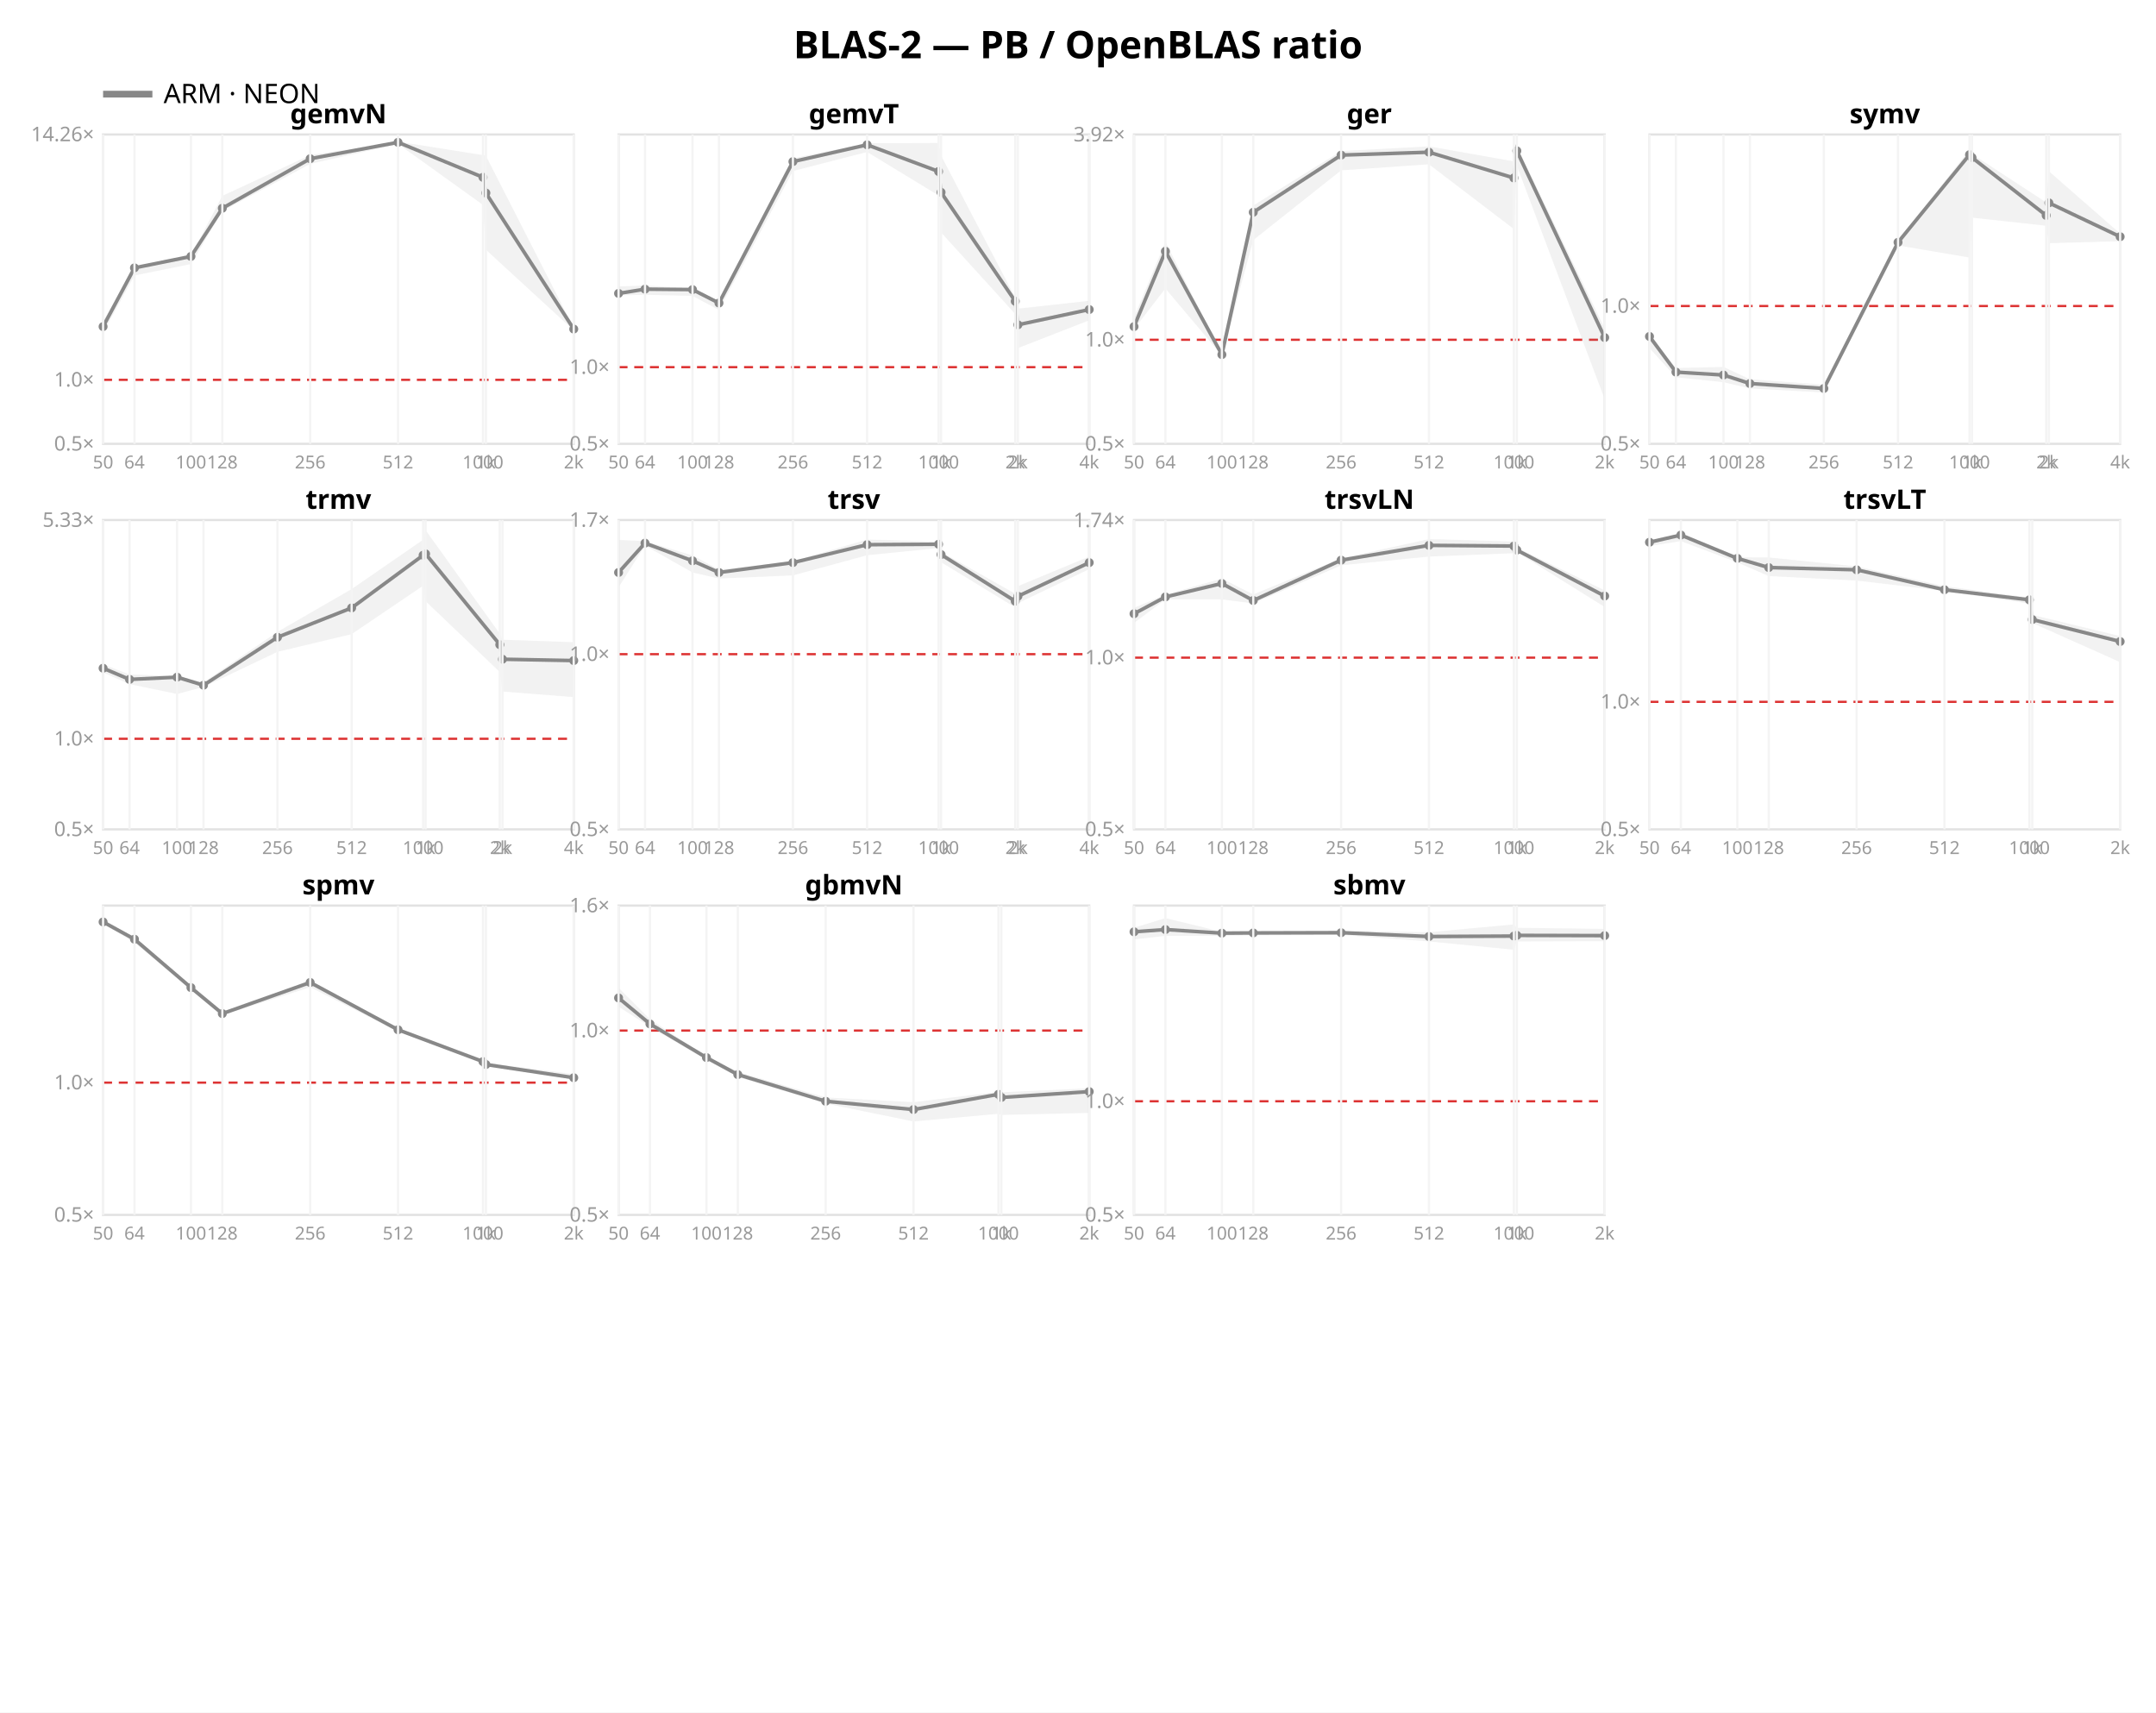
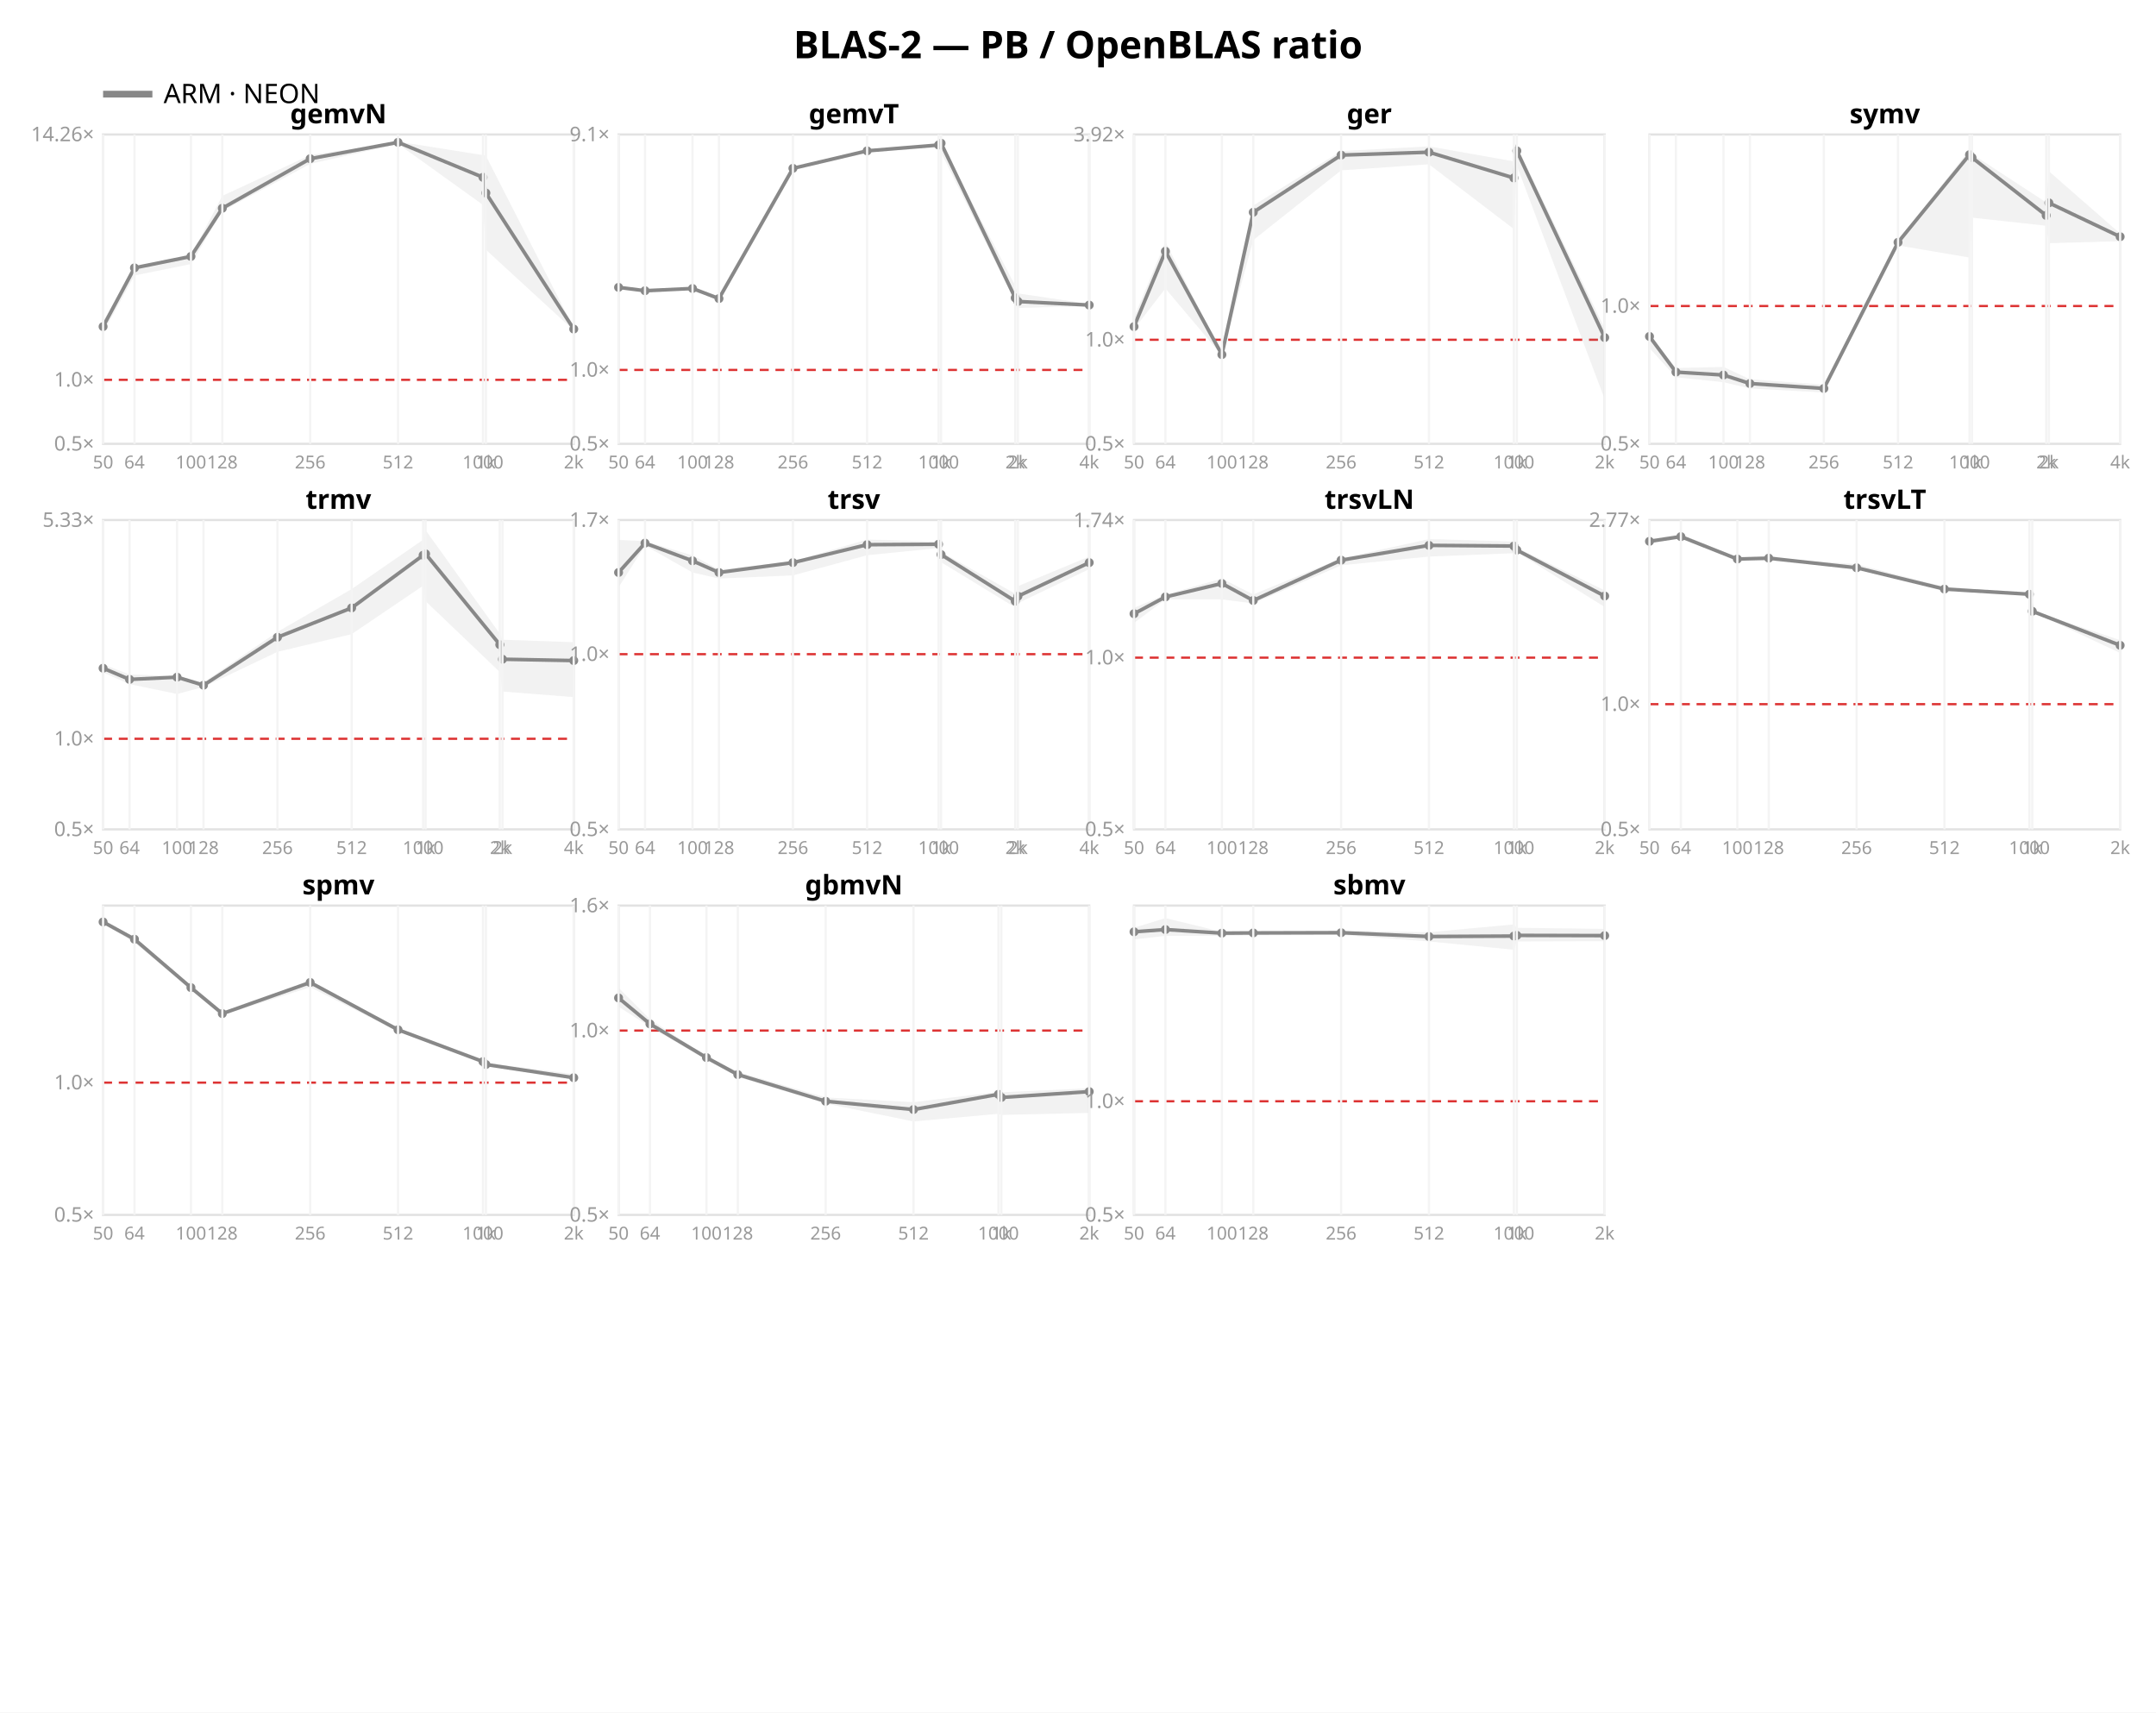
<svg xmlns="http://www.w3.org/2000/svg" width="962" height="764" font-family="sans-serif">
  <rect width="962" height="764" fill="white" />
  <text x="481.0" y="26" text-anchor="middle" font-size="17" font-weight="bold">BLAS-2 — PB / OpenBLAS ratio</text>
  <line x1="46" y1="42" x2="68" y2="42" stroke="#888888" stroke-width="3" />
  <text x="73" y="46" font-size="12">ARM · NEON</text>
  <rect x="46" y="60" width="210" height="138" fill="none" stroke="#e2e2e2" />
  <line x1="46" y1="169.452" x2="256" y2="169.452" stroke="#d33" stroke-dasharray="4 3" />
  <text x="42" y="201.0" text-anchor="end" font-size="9" fill="#999">0.5×</text>
  <text x="42" y="172.452" text-anchor="end" font-size="9" fill="#999">1.0×</text>
  <text x="42" y="63.001" text-anchor="end" font-size="9" fill="#999">14.26×</text>
  <polygon points="46.0,143.2 60.0,119.4 85.2,114.0 99.2,87.4 138.4,69.2 177.6,63.2 215.5,69.2 216.8,69.5 256.0,146.3 256.0,147.4 216.8,111.4 215.5,91.4 177.6,64.2 138.4,73.1 99.2,94.2 85.2,117.8 60.0,122.9 46.0,148.4" fill="#888888" opacity="0.11" />
  <polyline points="46.0,145.7 60.0,119.5 85.2,114.4 99.2,92.9 138.4,70.8 177.6,63.5 215.5,79.1 216.8,86.1 256.0,146.8" fill="none" stroke="#888888" stroke-width="1.6" />
  <circle cx="46.0" cy="145.7" r="2" fill="#888888" />
  <circle cx="60.0" cy="119.5" r="2" fill="#888888" />
  <circle cx="85.2" cy="114.4" r="2" fill="#888888" />
  <circle cx="99.2" cy="92.9" r="2" fill="#888888" />
  <circle cx="138.4" cy="70.8" r="2" fill="#888888" />
  <circle cx="177.6" cy="63.5" r="2" fill="#888888" />
  <circle cx="215.5" cy="79.1" r="2" fill="#888888" />
  <circle cx="216.8" cy="86.1" r="2" fill="#888888" />
  <circle cx="256.0" cy="146.8" r="2" fill="#888888" />
  <text x="151.0" y="55" text-anchor="middle" font-size="12" font-weight="bold">gemvN</text>
  <line x1="46.0" y1="60" x2="46.0" y2="198" stroke="#f4f4f4" />
  <text x="46.0" y="209" text-anchor="middle" font-size="8" fill="#999">50</text>
  <line x1="60.0" y1="60" x2="60.0" y2="198" stroke="#f4f4f4" />
  <text x="60.0" y="209" text-anchor="middle" font-size="8" fill="#999">64</text>
  <line x1="85.2" y1="60" x2="85.2" y2="198" stroke="#f4f4f4" />
  <text x="85.2" y="209" text-anchor="middle" font-size="8" fill="#999">100</text>
  <line x1="99.2" y1="60" x2="99.2" y2="198" stroke="#f4f4f4" />
  <text x="99.2" y="209" text-anchor="middle" font-size="8" fill="#999">128</text>
  <line x1="138.4" y1="60" x2="138.4" y2="198" stroke="#f4f4f4" />
  <text x="138.4" y="209" text-anchor="middle" font-size="8" fill="#999">256</text>
  <line x1="177.6" y1="60" x2="177.6" y2="198" stroke="#f4f4f4" />
  <text x="177.6" y="209" text-anchor="middle" font-size="8" fill="#999">512</text>
  <line x1="215.5" y1="60" x2="215.5" y2="198" stroke="#f4f4f4" />
  <text x="215.5" y="209" text-anchor="middle" font-size="8" fill="#999">1000</text>
  <line x1="216.8" y1="60" x2="216.8" y2="198" stroke="#f4f4f4" />
  <text x="216.8" y="209" text-anchor="middle" font-size="8" fill="#999">1k</text>
  <line x1="256.0" y1="60" x2="256.0" y2="198" stroke="#f4f4f4" />
  <text x="256.0" y="209" text-anchor="middle" font-size="8" fill="#999">2k</text>
  <rect x="276" y="60" width="210" height="138" fill="none" stroke="#e2e2e2" />
-   <line x1="276" y1="163.799" x2="486" y2="163.799" stroke="#d33" stroke-dasharray="4 3" />
+   <line x1="276" y1="165.032" x2="486" y2="165.032" stroke="#d33" stroke-dasharray="4 3" />
  <text x="272" y="201.0" text-anchor="end" font-size="9" fill="#999">0.5×</text>
-   <text x="272" y="166.799" text-anchor="end" font-size="9" fill="#999">1.0×</text>
-   <polygon points="276.0,127.8 287.8,127.4 309.0,128.5 320.8,134.4 353.8,70.6 386.9,63.9 418.8,63.8 419.9,69.4 453.0,132.8 454.2,137.7 486.0,134.2 486.0,142.9 454.2,155.3 453.0,140.1 419.9,103.7 418.8,87.2 386.9,67.8 353.8,76.3 320.8,138.3 309.0,132.0 287.8,131.5 276.0,131.8" fill="#888888" opacity="0.11" />
-   <polyline points="276.0,130.9 287.8,129.0 309.0,129.2 320.8,135.2 353.8,72.1 386.9,64.6 418.8,76.5 419.9,85.8 453.0,134.4 454.2,144.9 486.0,138.1" fill="none" stroke="#888888" stroke-width="1.6" />
-   <circle cx="276.0" cy="130.9" r="2" fill="#888888" />
-   <circle cx="287.8" cy="129.0" r="2" fill="#888888" />
-   <circle cx="309.0" cy="129.2" r="2" fill="#888888" />
-   <circle cx="320.8" cy="135.2" r="2" fill="#888888" />
-   <circle cx="353.8" cy="72.1" r="2" fill="#888888" />
-   <circle cx="386.9" cy="64.6" r="2" fill="#888888" />
-   <circle cx="418.8" cy="76.5" r="2" fill="#888888" />
-   <circle cx="419.9" cy="85.8" r="2" fill="#888888" />
-   <circle cx="453.0" cy="134.4" r="2" fill="#888888" />
-   <circle cx="454.2" cy="144.9" r="2" fill="#888888" />
-   <circle cx="486.0" cy="138.1" r="2" fill="#888888" />
+   <text x="272" y="168.032" text-anchor="end" font-size="9" fill="#999">1.0×</text>
+   <text x="272" y="63" text-anchor="end" font-size="9" fill="#999">9.1×</text>
+   <polygon points="276.0,128.0 287.8,129.4 309.0,128.7 320.8,133.0 353.8,75.0 386.9,67.2 418.8,64.3 419.9,63.7 453.0,127.5 454.2,130.9 486.0,135.6 486.0,136.5 454.2,137.4 453.0,134.8 419.9,68.0 418.8,64.8 386.9,67.5 353.8,75.2 320.8,133.6 309.0,128.8 287.8,130.0 276.0,128.5" fill="#888888" opacity="0.11" />
+   <polyline points="276.0,128.2 287.8,129.7 309.0,128.7 320.8,133.2 353.8,75.1 386.9,67.3 418.8,64.7 419.9,63.9 453.0,132.9 454.2,134.5 486.0,136.1" fill="none" stroke="#888888" stroke-width="1.6" />
+   <circle cx="276.0" cy="128.2" r="2" fill="#888888" />
+   <circle cx="287.8" cy="129.7" r="2" fill="#888888" />
+   <circle cx="309.0" cy="128.7" r="2" fill="#888888" />
+   <circle cx="320.8" cy="133.2" r="2" fill="#888888" />
+   <circle cx="353.8" cy="75.1" r="2" fill="#888888" />
+   <circle cx="386.9" cy="67.3" r="2" fill="#888888" />
+   <circle cx="418.8" cy="64.7" r="2" fill="#888888" />
+   <circle cx="419.9" cy="63.9" r="2" fill="#888888" />
+   <circle cx="453.0" cy="132.9" r="2" fill="#888888" />
+   <circle cx="454.2" cy="134.5" r="2" fill="#888888" />
+   <circle cx="486.0" cy="136.1" r="2" fill="#888888" />
  <text x="381.0" y="55" text-anchor="middle" font-size="12" font-weight="bold">gemvT</text>
  <line x1="276.0" y1="60" x2="276.0" y2="198" stroke="#f4f4f4" />
  <text x="276.0" y="209" text-anchor="middle" font-size="8" fill="#999">50</text>
  <line x1="287.8" y1="60" x2="287.8" y2="198" stroke="#f4f4f4" />
  <text x="287.8" y="209" text-anchor="middle" font-size="8" fill="#999">64</text>
  <line x1="309.0" y1="60" x2="309.0" y2="198" stroke="#f4f4f4" />
  <text x="309.0" y="209" text-anchor="middle" font-size="8" fill="#999">100</text>
  <line x1="320.8" y1="60" x2="320.8" y2="198" stroke="#f4f4f4" />
  <text x="320.8" y="209" text-anchor="middle" font-size="8" fill="#999">128</text>
  <line x1="353.8" y1="60" x2="353.8" y2="198" stroke="#f4f4f4" />
  <text x="353.8" y="209" text-anchor="middle" font-size="8" fill="#999">256</text>
  <line x1="386.9" y1="60" x2="386.9" y2="198" stroke="#f4f4f4" />
  <text x="386.9" y="209" text-anchor="middle" font-size="8" fill="#999">512</text>
  <line x1="418.8" y1="60" x2="418.8" y2="198" stroke="#f4f4f4" />
  <text x="418.8" y="209" text-anchor="middle" font-size="8" fill="#999">1000</text>
  <line x1="419.9" y1="60" x2="419.9" y2="198" stroke="#f4f4f4" />
  <text x="419.9" y="209" text-anchor="middle" font-size="8" fill="#999">1k</text>
  <line x1="453.0" y1="60" x2="453.0" y2="198" stroke="#f4f4f4" />
  <text x="453.0" y="209" text-anchor="middle" font-size="8" fill="#999">2k</text>
  <line x1="454.2" y1="60" x2="454.2" y2="198" stroke="#f4f4f4" />
  <text x="454.2" y="209" text-anchor="middle" font-size="8" fill="#999">2k</text>
  <line x1="486.0" y1="60" x2="486.0" y2="198" stroke="#f4f4f4" />
  <text x="486.0" y="209" text-anchor="middle" font-size="8" fill="#999">4k</text>
  <rect x="506" y="60" width="210" height="138" fill="none" stroke="#e2e2e2" />
  <line x1="506" y1="151.576" x2="716" y2="151.576" stroke="#d33" stroke-dasharray="4 3" />
  <text x="502" y="201.0" text-anchor="end" font-size="9" fill="#999">0.5×</text>
  <text x="502" y="154.576" text-anchor="end" font-size="9" fill="#999">1.0×</text>
  <text x="502" y="63.08" text-anchor="end" font-size="9" fill="#999">3.92×</text>
  <polygon points="506.0,141.6 520.0,107.9 545.2,157.9 559.2,91.7 598.4,67.4 637.6,65.3 675.5,72.0 676.8,65.2 716.0,146.5 716.0,178.1 676.8,73.9 675.5,102.2 637.6,73.3 598.4,76.0 559.2,107.1 545.2,158.6 520.0,128.7 506.0,146.8" fill="#888888" opacity="0.11" />
  <polyline points="506.0,145.7 520.0,112.1 545.2,158.2 559.2,94.7 598.4,69.2 637.6,67.9 675.5,79.4 676.8,67.3 716.0,150.6" fill="none" stroke="#888888" stroke-width="1.6" />
  <circle cx="506.0" cy="145.7" r="2" fill="#888888" />
  <circle cx="520.0" cy="112.1" r="2" fill="#888888" />
  <circle cx="545.2" cy="158.2" r="2" fill="#888888" />
  <circle cx="559.2" cy="94.7" r="2" fill="#888888" />
  <circle cx="598.4" cy="69.2" r="2" fill="#888888" />
  <circle cx="637.6" cy="67.9" r="2" fill="#888888" />
  <circle cx="675.5" cy="79.4" r="2" fill="#888888" />
  <circle cx="676.8" cy="67.3" r="2" fill="#888888" />
  <circle cx="716.0" cy="150.6" r="2" fill="#888888" />
  <text x="611.0" y="55" text-anchor="middle" font-size="12" font-weight="bold">ger</text>
  <line x1="506.0" y1="60" x2="506.0" y2="198" stroke="#f4f4f4" />
  <text x="506.0" y="209" text-anchor="middle" font-size="8" fill="#999">50</text>
  <line x1="520.0" y1="60" x2="520.0" y2="198" stroke="#f4f4f4" />
  <text x="520.0" y="209" text-anchor="middle" font-size="8" fill="#999">64</text>
  <line x1="545.2" y1="60" x2="545.2" y2="198" stroke="#f4f4f4" />
  <text x="545.2" y="209" text-anchor="middle" font-size="8" fill="#999">100</text>
  <line x1="559.2" y1="60" x2="559.2" y2="198" stroke="#f4f4f4" />
  <text x="559.2" y="209" text-anchor="middle" font-size="8" fill="#999">128</text>
  <line x1="598.4" y1="60" x2="598.4" y2="198" stroke="#f4f4f4" />
  <text x="598.4" y="209" text-anchor="middle" font-size="8" fill="#999">256</text>
  <line x1="637.6" y1="60" x2="637.6" y2="198" stroke="#f4f4f4" />
  <text x="637.6" y="209" text-anchor="middle" font-size="8" fill="#999">512</text>
  <line x1="675.5" y1="60" x2="675.5" y2="198" stroke="#f4f4f4" />
  <text x="675.5" y="209" text-anchor="middle" font-size="8" fill="#999">1000</text>
  <line x1="676.8" y1="60" x2="676.8" y2="198" stroke="#f4f4f4" />
  <text x="676.8" y="209" text-anchor="middle" font-size="8" fill="#999">1k</text>
  <line x1="716.0" y1="60" x2="716.0" y2="198" stroke="#f4f4f4" />
  <text x="716.0" y="209" text-anchor="middle" font-size="8" fill="#999">2k</text>
  <rect x="736" y="60" width="210" height="138" fill="none" stroke="#e2e2e2" />
  <line x1="736" y1="136.525" x2="946" y2="136.525" stroke="#d33" stroke-dasharray="4 3" />
  <text x="732" y="201.0" text-anchor="end" font-size="9" fill="#999">0.5×</text>
  <text x="732" y="139.525" text-anchor="end" font-size="9" fill="#999">1.0×</text>
  <polygon points="736.0,149.8 747.8,164.2 769.0,163.7 780.8,169.2 813.8,171.6 846.9,107.2 878.8,66.8 879.9,68.7 913.0,90.3 914.2,76.4 946.0,104.2 946.0,107.6 914.2,108.5 913.0,100.7 879.9,97.1 878.8,114.9 846.9,109.5 813.8,175.1 780.8,173.3 769.0,170.5 747.8,168.3 736.0,155.3" fill="#888888" opacity="0.11" />
  <polyline points="736.0,150.1 747.8,166.0 769.0,167.3 780.8,171.1 813.8,173.3 846.9,108.1 878.8,69.0 879.9,70.3 913.0,96.1 914.2,90.5 946.0,105.6" fill="none" stroke="#888888" stroke-width="1.6" />
  <circle cx="736.0" cy="150.1" r="2" fill="#888888" />
  <circle cx="747.8" cy="166.0" r="2" fill="#888888" />
  <circle cx="769.0" cy="167.3" r="2" fill="#888888" />
  <circle cx="780.8" cy="171.1" r="2" fill="#888888" />
  <circle cx="813.8" cy="173.3" r="2" fill="#888888" />
  <circle cx="846.9" cy="108.1" r="2" fill="#888888" />
  <circle cx="878.8" cy="69.0" r="2" fill="#888888" />
  <circle cx="879.9" cy="70.3" r="2" fill="#888888" />
  <circle cx="913.0" cy="96.1" r="2" fill="#888888" />
  <circle cx="914.2" cy="90.5" r="2" fill="#888888" />
  <circle cx="946.0" cy="105.6" r="2" fill="#888888" />
  <text x="841.0" y="55" text-anchor="middle" font-size="12" font-weight="bold">symv</text>
  <line x1="736.0" y1="60" x2="736.0" y2="198" stroke="#f4f4f4" />
  <text x="736.0" y="209" text-anchor="middle" font-size="8" fill="#999">50</text>
  <line x1="747.8" y1="60" x2="747.8" y2="198" stroke="#f4f4f4" />
  <text x="747.8" y="209" text-anchor="middle" font-size="8" fill="#999">64</text>
  <line x1="769.0" y1="60" x2="769.0" y2="198" stroke="#f4f4f4" />
  <text x="769.0" y="209" text-anchor="middle" font-size="8" fill="#999">100</text>
  <line x1="780.8" y1="60" x2="780.8" y2="198" stroke="#f4f4f4" />
  <text x="780.8" y="209" text-anchor="middle" font-size="8" fill="#999">128</text>
  <line x1="813.8" y1="60" x2="813.8" y2="198" stroke="#f4f4f4" />
  <text x="813.8" y="209" text-anchor="middle" font-size="8" fill="#999">256</text>
  <line x1="846.9" y1="60" x2="846.9" y2="198" stroke="#f4f4f4" />
  <text x="846.9" y="209" text-anchor="middle" font-size="8" fill="#999">512</text>
  <line x1="878.8" y1="60" x2="878.8" y2="198" stroke="#f4f4f4" />
  <text x="878.8" y="209" text-anchor="middle" font-size="8" fill="#999">1000</text>
  <line x1="879.9" y1="60" x2="879.9" y2="198" stroke="#f4f4f4" />
  <text x="879.9" y="209" text-anchor="middle" font-size="8" fill="#999">1k</text>
  <line x1="913.0" y1="60" x2="913.0" y2="198" stroke="#f4f4f4" />
  <text x="913.0" y="209" text-anchor="middle" font-size="8" fill="#999">2k</text>
  <line x1="914.2" y1="60" x2="914.2" y2="198" stroke="#f4f4f4" />
  <text x="914.2" y="209" text-anchor="middle" font-size="8" fill="#999">2k</text>
  <line x1="946.0" y1="60" x2="946.0" y2="198" stroke="#f4f4f4" />
  <text x="946.0" y="209" text-anchor="middle" font-size="8" fill="#999">4k</text>
  <rect x="46" y="232" width="210" height="138" fill="none" stroke="#e2e2e2" />
  <line x1="46" y1="329.587" x2="256" y2="329.587" stroke="#d33" stroke-dasharray="4 3" />
  <text x="42" y="373.0" text-anchor="end" font-size="9" fill="#999">0.5×</text>
  <text x="42" y="332.587" text-anchor="end" font-size="9" fill="#999">1.0×</text>
  <text x="42" y="235.025" text-anchor="end" font-size="9" fill="#999">5.33×</text>
  <polygon points="46.0,296.4 57.8,300.9 79.0,301.6 90.8,304.4 123.8,281.9 156.9,262.8 188.8,240.8 189.9,236.5 223.0,282.7 224.2,285.4 256.0,286.5 256.0,311.0 224.2,308.5 223.0,299.8 189.9,268.2 188.8,261.3 156.9,282.9 123.8,290.8 90.8,306.5 79.0,309.6 57.8,305.2 46.0,300.0" fill="#888888" opacity="0.11" />
  <polyline points="46.0,298.1 57.8,303.1 79.0,302.1 90.8,305.7 123.8,284.3 156.9,271.2 188.8,247.7 189.9,247.1 223.0,287.6 224.2,294.1 256.0,294.7" fill="none" stroke="#888888" stroke-width="1.6" />
  <circle cx="46.0" cy="298.1" r="2" fill="#888888" />
  <circle cx="57.8" cy="303.1" r="2" fill="#888888" />
  <circle cx="79.0" cy="302.1" r="2" fill="#888888" />
  <circle cx="90.8" cy="305.7" r="2" fill="#888888" />
  <circle cx="123.8" cy="284.3" r="2" fill="#888888" />
  <circle cx="156.9" cy="271.2" r="2" fill="#888888" />
  <circle cx="188.8" cy="247.7" r="2" fill="#888888" />
  <circle cx="189.9" cy="247.1" r="2" fill="#888888" />
  <circle cx="223.0" cy="287.6" r="2" fill="#888888" />
  <circle cx="224.2" cy="294.1" r="2" fill="#888888" />
  <circle cx="256.0" cy="294.7" r="2" fill="#888888" />
  <text x="151.0" y="227" text-anchor="middle" font-size="12" font-weight="bold">trmv</text>
  <line x1="46.0" y1="232" x2="46.0" y2="370" stroke="#f4f4f4" />
  <text x="46.0" y="381" text-anchor="middle" font-size="8" fill="#999">50</text>
  <line x1="57.8" y1="232" x2="57.8" y2="370" stroke="#f4f4f4" />
  <text x="57.8" y="381" text-anchor="middle" font-size="8" fill="#999">64</text>
  <line x1="79.0" y1="232" x2="79.0" y2="370" stroke="#f4f4f4" />
  <text x="79.0" y="381" text-anchor="middle" font-size="8" fill="#999">100</text>
  <line x1="90.8" y1="232" x2="90.8" y2="370" stroke="#f4f4f4" />
  <text x="90.8" y="381" text-anchor="middle" font-size="8" fill="#999">128</text>
  <line x1="123.8" y1="232" x2="123.8" y2="370" stroke="#f4f4f4" />
  <text x="123.8" y="381" text-anchor="middle" font-size="8" fill="#999">256</text>
  <line x1="156.9" y1="232" x2="156.9" y2="370" stroke="#f4f4f4" />
  <text x="156.9" y="381" text-anchor="middle" font-size="8" fill="#999">512</text>
  <line x1="188.8" y1="232" x2="188.8" y2="370" stroke="#f4f4f4" />
  <text x="188.8" y="381" text-anchor="middle" font-size="8" fill="#999">1000</text>
  <line x1="189.9" y1="232" x2="189.9" y2="370" stroke="#f4f4f4" />
  <text x="189.9" y="381" text-anchor="middle" font-size="8" fill="#999">1k</text>
  <line x1="223.0" y1="232" x2="223.0" y2="370" stroke="#f4f4f4" />
  <text x="223.0" y="381" text-anchor="middle" font-size="8" fill="#999">2k</text>
  <line x1="224.2" y1="232" x2="224.2" y2="370" stroke="#f4f4f4" />
  <text x="224.2" y="381" text-anchor="middle" font-size="8" fill="#999">2k</text>
  <line x1="256.0" y1="232" x2="256.0" y2="370" stroke="#f4f4f4" />
  <text x="256.0" y="381" text-anchor="middle" font-size="8" fill="#999">4k</text>
  <rect x="276" y="232" width="210" height="138" fill="none" stroke="#e2e2e2" />
  <line x1="276" y1="291.846" x2="486" y2="291.846" stroke="#d33" stroke-dasharray="4 3" />
  <text x="272" y="373.0" text-anchor="end" font-size="9" fill="#999">0.5×</text>
  <text x="272" y="294.846" text-anchor="end" font-size="9" fill="#999">1.0×</text>
  <text x="272" y="235.016" text-anchor="end" font-size="9" fill="#999">1.7×</text>
  <polygon points="276.0,240.9 287.8,241.4 309.0,247.8 320.8,254.1 353.8,250.4 386.9,240.7 418.8,241.6 419.9,246.2 453.0,264.9 454.2,261.5 486.0,248.3 486.0,253.9 454.2,269.1 453.0,271.0 419.9,250.8 418.8,244.5 386.9,247.7 353.8,256.7 320.8,258.1 309.0,255.4 287.8,243.4 276.0,262.0" fill="#888888" opacity="0.11" />
  <polyline points="276.0,255.4 287.8,242.3 309.0,250.2 320.8,255.4 353.8,251.0 386.9,243.0 418.8,242.8 419.9,247.4 453.0,268.2 454.2,266.0 486.0,251.0" fill="none" stroke="#888888" stroke-width="1.6" />
  <circle cx="276.0" cy="255.4" r="2" fill="#888888" />
  <circle cx="287.8" cy="242.3" r="2" fill="#888888" />
  <circle cx="309.0" cy="250.2" r="2" fill="#888888" />
  <circle cx="320.8" cy="255.4" r="2" fill="#888888" />
  <circle cx="353.8" cy="251.0" r="2" fill="#888888" />
  <circle cx="386.9" cy="243.0" r="2" fill="#888888" />
  <circle cx="418.8" cy="242.8" r="2" fill="#888888" />
  <circle cx="419.9" cy="247.4" r="2" fill="#888888" />
  <circle cx="453.0" cy="268.2" r="2" fill="#888888" />
  <circle cx="454.2" cy="266.0" r="2" fill="#888888" />
  <circle cx="486.0" cy="251.0" r="2" fill="#888888" />
  <text x="381.0" y="227" text-anchor="middle" font-size="12" font-weight="bold">trsv</text>
  <line x1="276.0" y1="232" x2="276.0" y2="370" stroke="#f4f4f4" />
  <text x="276.0" y="381" text-anchor="middle" font-size="8" fill="#999">50</text>
  <line x1="287.8" y1="232" x2="287.8" y2="370" stroke="#f4f4f4" />
  <text x="287.8" y="381" text-anchor="middle" font-size="8" fill="#999">64</text>
  <line x1="309.0" y1="232" x2="309.0" y2="370" stroke="#f4f4f4" />
  <text x="309.0" y="381" text-anchor="middle" font-size="8" fill="#999">100</text>
  <line x1="320.8" y1="232" x2="320.8" y2="370" stroke="#f4f4f4" />
  <text x="320.8" y="381" text-anchor="middle" font-size="8" fill="#999">128</text>
  <line x1="353.8" y1="232" x2="353.8" y2="370" stroke="#f4f4f4" />
  <text x="353.8" y="381" text-anchor="middle" font-size="8" fill="#999">256</text>
  <line x1="386.9" y1="232" x2="386.9" y2="370" stroke="#f4f4f4" />
  <text x="386.9" y="381" text-anchor="middle" font-size="8" fill="#999">512</text>
  <line x1="418.8" y1="232" x2="418.8" y2="370" stroke="#f4f4f4" />
  <text x="418.8" y="381" text-anchor="middle" font-size="8" fill="#999">1000</text>
  <line x1="419.9" y1="232" x2="419.9" y2="370" stroke="#f4f4f4" />
  <text x="419.9" y="381" text-anchor="middle" font-size="8" fill="#999">1k</text>
  <line x1="453.0" y1="232" x2="453.0" y2="370" stroke="#f4f4f4" />
  <text x="453.0" y="381" text-anchor="middle" font-size="8" fill="#999">2k</text>
  <line x1="454.2" y1="232" x2="454.2" y2="370" stroke="#f4f4f4" />
  <text x="454.2" y="381" text-anchor="middle" font-size="8" fill="#999">2k</text>
  <line x1="486.0" y1="232" x2="486.0" y2="370" stroke="#f4f4f4" />
  <text x="486.0" y="381" text-anchor="middle" font-size="8" fill="#999">4k</text>
  <rect x="506" y="232" width="210" height="138" fill="none" stroke="#e2e2e2" />
  <line x1="506" y1="293.395" x2="716" y2="293.395" stroke="#d33" stroke-dasharray="4 3" />
  <text x="502" y="373.0" text-anchor="end" font-size="9" fill="#999">0.5×</text>
  <text x="502" y="296.395" text-anchor="end" font-size="9" fill="#999">1.0×</text>
  <text x="502" y="235.181" text-anchor="end" font-size="9" fill="#999">1.74×</text>
  <polygon points="506.0,271.2 520.0,265.3 545.2,258.1 559.2,265.2 598.4,249.1 637.6,240.5 675.5,241.6 676.8,244.3 716.0,263.4 716.0,270.8 676.8,246.3 675.5,246.8 637.6,248.3 598.4,252.2 559.2,269.2 545.2,267.4 520.0,267.4 506.0,277.9" fill="#888888" opacity="0.11" />
  <polyline points="506.0,273.8 520.0,266.3 545.2,260.3 559.2,267.9 598.4,249.9 637.6,243.3 675.5,243.6 676.8,245.4 716.0,265.9" fill="none" stroke="#888888" stroke-width="1.6" />
  <circle cx="506.0" cy="273.8" r="2" fill="#888888" />
  <circle cx="520.0" cy="266.3" r="2" fill="#888888" />
  <circle cx="545.2" cy="260.3" r="2" fill="#888888" />
  <circle cx="559.2" cy="267.9" r="2" fill="#888888" />
  <circle cx="598.4" cy="249.9" r="2" fill="#888888" />
  <circle cx="637.6" cy="243.3" r="2" fill="#888888" />
  <circle cx="675.5" cy="243.6" r="2" fill="#888888" />
  <circle cx="676.8" cy="245.4" r="2" fill="#888888" />
  <circle cx="716.0" cy="265.9" r="2" fill="#888888" />
  <text x="611.0" y="227" text-anchor="middle" font-size="12" font-weight="bold">trsvLN</text>
  <line x1="506.0" y1="232" x2="506.0" y2="370" stroke="#f4f4f4" />
  <text x="506.0" y="381" text-anchor="middle" font-size="8" fill="#999">50</text>
  <line x1="520.0" y1="232" x2="520.0" y2="370" stroke="#f4f4f4" />
  <text x="520.0" y="381" text-anchor="middle" font-size="8" fill="#999">64</text>
  <line x1="545.2" y1="232" x2="545.2" y2="370" stroke="#f4f4f4" />
  <text x="545.2" y="381" text-anchor="middle" font-size="8" fill="#999">100</text>
  <line x1="559.2" y1="232" x2="559.2" y2="370" stroke="#f4f4f4" />
  <text x="559.2" y="381" text-anchor="middle" font-size="8" fill="#999">128</text>
  <line x1="598.4" y1="232" x2="598.4" y2="370" stroke="#f4f4f4" />
  <text x="598.4" y="381" text-anchor="middle" font-size="8" fill="#999">256</text>
  <line x1="637.6" y1="232" x2="637.6" y2="370" stroke="#f4f4f4" />
  <text x="637.6" y="381" text-anchor="middle" font-size="8" fill="#999">512</text>
  <line x1="675.5" y1="232" x2="675.5" y2="370" stroke="#f4f4f4" />
  <text x="675.5" y="381" text-anchor="middle" font-size="8" fill="#999">1000</text>
  <line x1="676.8" y1="232" x2="676.8" y2="370" stroke="#f4f4f4" />
  <text x="676.8" y="381" text-anchor="middle" font-size="8" fill="#999">1k</text>
  <line x1="716.0" y1="232" x2="716.0" y2="370" stroke="#f4f4f4" />
  <text x="716.0" y="381" text-anchor="middle" font-size="8" fill="#999">2k</text>
  <rect x="736" y="232" width="210" height="138" fill="none" stroke="#e2e2e2" />
-   <line x1="736" y1="313.107" x2="946" y2="313.107" stroke="#d33" stroke-dasharray="4 3" />
+   <line x1="736" y1="314.151" x2="946" y2="314.151" stroke="#d33" stroke-dasharray="4 3" />
  <text x="732" y="373.0" text-anchor="end" font-size="9" fill="#999">0.5×</text>
-   <text x="732" y="316.107" text-anchor="end" font-size="9" fill="#999">1.0×</text>
-   <polygon points="736.0,240.9 750.0,238.3 775.2,248.6 789.2,248.7 828.4,252.7 867.6,261.5 905.5,266.6 906.8,274.3 946.0,283.8 946.0,295.4 906.8,277.9 905.5,269.3 867.6,263.6 828.4,259.0 789.2,257.0 775.2,250.9 750.0,241.4 736.0,243.6" fill="#888888" opacity="0.11" />
-   <polyline points="736.0,241.9 750.0,238.7 775.2,249.1 789.2,253.2 828.4,254.2 867.6,263.1 905.5,267.6 906.8,276.4 946.0,286.2" fill="none" stroke="#888888" stroke-width="1.6" />
-   <circle cx="736.0" cy="241.9" r="2" fill="#888888" />
-   <circle cx="750.0" cy="238.7" r="2" fill="#888888" />
-   <circle cx="775.2" cy="249.1" r="2" fill="#888888" />
-   <circle cx="789.2" cy="253.2" r="2" fill="#888888" />
-   <circle cx="828.4" cy="254.2" r="2" fill="#888888" />
-   <circle cx="867.6" cy="263.1" r="2" fill="#888888" />
-   <circle cx="905.5" cy="267.6" r="2" fill="#888888" />
-   <circle cx="906.8" cy="276.4" r="2" fill="#888888" />
-   <circle cx="946.0" cy="286.2" r="2" fill="#888888" />
+   <text x="732" y="317.151" text-anchor="end" font-size="9" fill="#999">1.0×</text>
+   <text x="732" y="235.059" text-anchor="end" font-size="9" fill="#999">2.77×</text>
+   <polygon points="736.0,240.5 750.0,238.2 775.2,248.9 789.2,248.8 828.4,251.7 867.6,261.8 905.5,264.9 906.8,272.4 946.0,285.6 946.0,291.3 906.8,272.9 905.5,265.4 867.6,263.1 828.4,253.6 789.2,250.2 775.2,249.9 750.0,240.0 736.0,242.1" fill="#888888" opacity="0.11" />
+   <polyline points="736.0,241.5 750.0,239.4 775.2,249.4 789.2,249.0 828.4,253.3 867.6,262.8 905.5,265.1 906.8,272.7 946.0,287.9" fill="none" stroke="#888888" stroke-width="1.6" />
+   <circle cx="736.0" cy="241.5" r="2" fill="#888888" />
+   <circle cx="750.0" cy="239.4" r="2" fill="#888888" />
+   <circle cx="775.2" cy="249.4" r="2" fill="#888888" />
+   <circle cx="789.2" cy="249.0" r="2" fill="#888888" />
+   <circle cx="828.4" cy="253.3" r="2" fill="#888888" />
+   <circle cx="867.6" cy="262.8" r="2" fill="#888888" />
+   <circle cx="905.5" cy="265.1" r="2" fill="#888888" />
+   <circle cx="906.8" cy="272.7" r="2" fill="#888888" />
+   <circle cx="946.0" cy="287.9" r="2" fill="#888888" />
  <text x="841.0" y="227" text-anchor="middle" font-size="12" font-weight="bold">trsvLT</text>
  <line x1="736.0" y1="232" x2="736.0" y2="370" stroke="#f4f4f4" />
  <text x="736.0" y="381" text-anchor="middle" font-size="8" fill="#999">50</text>
  <line x1="750.0" y1="232" x2="750.0" y2="370" stroke="#f4f4f4" />
  <text x="750.0" y="381" text-anchor="middle" font-size="8" fill="#999">64</text>
  <line x1="775.2" y1="232" x2="775.2" y2="370" stroke="#f4f4f4" />
  <text x="775.2" y="381" text-anchor="middle" font-size="8" fill="#999">100</text>
  <line x1="789.2" y1="232" x2="789.2" y2="370" stroke="#f4f4f4" />
  <text x="789.2" y="381" text-anchor="middle" font-size="8" fill="#999">128</text>
  <line x1="828.4" y1="232" x2="828.4" y2="370" stroke="#f4f4f4" />
  <text x="828.4" y="381" text-anchor="middle" font-size="8" fill="#999">256</text>
  <line x1="867.6" y1="232" x2="867.6" y2="370" stroke="#f4f4f4" />
  <text x="867.6" y="381" text-anchor="middle" font-size="8" fill="#999">512</text>
  <line x1="905.5" y1="232" x2="905.5" y2="370" stroke="#f4f4f4" />
  <text x="905.5" y="381" text-anchor="middle" font-size="8" fill="#999">1000</text>
  <line x1="906.8" y1="232" x2="906.8" y2="370" stroke="#f4f4f4" />
  <text x="906.8" y="381" text-anchor="middle" font-size="8" fill="#999">1k</text>
  <line x1="946.0" y1="232" x2="946.0" y2="370" stroke="#f4f4f4" />
  <text x="946.0" y="381" text-anchor="middle" font-size="8" fill="#999">2k</text>
  <rect x="46" y="404" width="210" height="138" fill="none" stroke="#e2e2e2" />
  <line x1="46" y1="482.989" x2="256" y2="482.989" stroke="#d33" stroke-dasharray="4 3" />
  <text x="42" y="545.0" text-anchor="end" font-size="9" fill="#999">0.5×</text>
  <text x="42" y="485.989" text-anchor="end" font-size="9" fill="#999">1.0×</text>
  <polygon points="46.0,410.6 60.0,418.0 85.2,439.9 99.2,451.9 138.4,437.9 177.6,459.0 215.5,473.4 216.8,474.1 256.0,479.2 256.0,481.5 216.8,475.6 215.5,474.1 177.6,460.3 138.4,440.4 99.2,452.9 85.2,441.5 60.0,420.6 46.0,412.1" fill="#888888" opacity="0.11" />
  <polyline points="46.0,411.3 60.0,419.0 85.2,440.6 99.2,452.2 138.4,438.3 177.6,459.4 215.5,473.6 216.8,474.9 256.0,480.8" fill="none" stroke="#888888" stroke-width="1.6" />
  <circle cx="46.0" cy="411.3" r="2" fill="#888888" />
  <circle cx="60.0" cy="419.0" r="2" fill="#888888" />
  <circle cx="85.2" cy="440.6" r="2" fill="#888888" />
  <circle cx="99.2" cy="452.2" r="2" fill="#888888" />
  <circle cx="138.4" cy="438.3" r="2" fill="#888888" />
  <circle cx="177.6" cy="459.4" r="2" fill="#888888" />
  <circle cx="215.5" cy="473.6" r="2" fill="#888888" />
  <circle cx="216.8" cy="474.9" r="2" fill="#888888" />
  <circle cx="256.0" cy="480.8" r="2" fill="#888888" />
  <text x="151.0" y="399" text-anchor="middle" font-size="12" font-weight="bold">spmv</text>
  <line x1="46.0" y1="404" x2="46.0" y2="542" stroke="#f4f4f4" />
  <text x="46.0" y="553" text-anchor="middle" font-size="8" fill="#999">50</text>
  <line x1="60.0" y1="404" x2="60.0" y2="542" stroke="#f4f4f4" />
  <text x="60.0" y="553" text-anchor="middle" font-size="8" fill="#999">64</text>
  <line x1="85.2" y1="404" x2="85.2" y2="542" stroke="#f4f4f4" />
  <text x="85.2" y="553" text-anchor="middle" font-size="8" fill="#999">100</text>
  <line x1="99.2" y1="404" x2="99.2" y2="542" stroke="#f4f4f4" />
  <text x="99.2" y="553" text-anchor="middle" font-size="8" fill="#999">128</text>
  <line x1="138.4" y1="404" x2="138.4" y2="542" stroke="#f4f4f4" />
  <text x="138.4" y="553" text-anchor="middle" font-size="8" fill="#999">256</text>
  <line x1="177.6" y1="404" x2="177.6" y2="542" stroke="#f4f4f4" />
  <text x="177.6" y="553" text-anchor="middle" font-size="8" fill="#999">512</text>
  <line x1="215.5" y1="404" x2="215.5" y2="542" stroke="#f4f4f4" />
  <text x="215.5" y="553" text-anchor="middle" font-size="8" fill="#999">1000</text>
  <line x1="216.8" y1="404" x2="216.8" y2="542" stroke="#f4f4f4" />
  <text x="216.8" y="553" text-anchor="middle" font-size="8" fill="#999">1k</text>
  <line x1="256.0" y1="404" x2="256.0" y2="542" stroke="#f4f4f4" />
  <text x="256.0" y="553" text-anchor="middle" font-size="8" fill="#999">2k</text>
  <rect x="276" y="404" width="210" height="138" fill="none" stroke="#e2e2e2" />
  <line x1="276" y1="459.763" x2="486" y2="459.763" stroke="#d33" stroke-dasharray="4 3" />
  <text x="272" y="545.0" text-anchor="end" font-size="9" fill="#999">0.5×</text>
  <text x="272" y="462.763" text-anchor="end" font-size="9" fill="#999">1.0×</text>
  <text x="272" y="407.0" text-anchor="end" font-size="9" fill="#999">1.6×</text>
  <polygon points="276.0,440.7 290.0,454.7 315.2,471.3 329.2,478.2 368.4,489.6 407.6,491.7 445.5,487.1 446.8,487.3 486.0,485.5 486.0,496.5 446.8,497.4 445.5,496.9 407.6,500.3 368.4,492.3 329.2,480.5 315.2,472.9 290.0,458.1 276.0,449.1" fill="#888888" opacity="0.11" />
  <polyline points="276.0,445.2 290.0,456.8 315.2,471.8 329.2,479.4 368.4,491.3 407.6,495.0 445.5,488.2 446.8,489.6 486.0,487.0" fill="none" stroke="#888888" stroke-width="1.6" />
  <circle cx="276.0" cy="445.2" r="2" fill="#888888" />
  <circle cx="290.0" cy="456.8" r="2" fill="#888888" />
  <circle cx="315.2" cy="471.8" r="2" fill="#888888" />
  <circle cx="329.2" cy="479.4" r="2" fill="#888888" />
  <circle cx="368.4" cy="491.3" r="2" fill="#888888" />
  <circle cx="407.6" cy="495.0" r="2" fill="#888888" />
  <circle cx="445.5" cy="488.2" r="2" fill="#888888" />
  <circle cx="446.8" cy="489.6" r="2" fill="#888888" />
  <circle cx="486.0" cy="487.0" r="2" fill="#888888" />
  <text x="381.0" y="399" text-anchor="middle" font-size="12" font-weight="bold">gbmvN</text>
  <line x1="276.0" y1="404" x2="276.0" y2="542" stroke="#f4f4f4" />
  <text x="276.0" y="553" text-anchor="middle" font-size="8" fill="#999">50</text>
  <line x1="290.0" y1="404" x2="290.0" y2="542" stroke="#f4f4f4" />
  <text x="290.0" y="553" text-anchor="middle" font-size="8" fill="#999">64</text>
  <line x1="315.2" y1="404" x2="315.2" y2="542" stroke="#f4f4f4" />
  <text x="315.2" y="553" text-anchor="middle" font-size="8" fill="#999">100</text>
  <line x1="329.2" y1="404" x2="329.2" y2="542" stroke="#f4f4f4" />
  <text x="329.2" y="553" text-anchor="middle" font-size="8" fill="#999">128</text>
  <line x1="368.4" y1="404" x2="368.4" y2="542" stroke="#f4f4f4" />
  <text x="368.4" y="553" text-anchor="middle" font-size="8" fill="#999">256</text>
  <line x1="407.6" y1="404" x2="407.6" y2="542" stroke="#f4f4f4" />
  <text x="407.6" y="553" text-anchor="middle" font-size="8" fill="#999">512</text>
  <line x1="445.5" y1="404" x2="445.5" y2="542" stroke="#f4f4f4" />
  <text x="445.5" y="553" text-anchor="middle" font-size="8" fill="#999">1000</text>
  <line x1="446.8" y1="404" x2="446.8" y2="542" stroke="#f4f4f4" />
  <text x="446.8" y="553" text-anchor="middle" font-size="8" fill="#999">1k</text>
  <line x1="486.0" y1="404" x2="486.0" y2="542" stroke="#f4f4f4" />
  <text x="486.0" y="553" text-anchor="middle" font-size="8" fill="#999">2k</text>
  <rect x="506" y="404" width="210" height="138" fill="none" stroke="#e2e2e2" />
  <line x1="506" y1="491.305" x2="716" y2="491.305" stroke="#d33" stroke-dasharray="4 3" />
  <text x="502" y="545.0" text-anchor="end" font-size="9" fill="#999">0.5×</text>
  <text x="502" y="494.305" text-anchor="end" font-size="9" fill="#999">1.0×</text>
  <polygon points="506.0,413.9 520.0,409.6 545.2,415.7 559.2,415.6 598.4,415.2 637.6,415.9 675.5,412.4 676.8,413.9 716.0,414.4 716.0,419.9 676.8,420.0 675.5,423.7 637.6,420.0 598.4,417.1 559.2,417.3 545.2,417.5 520.0,417.5 506.0,419.1" fill="#888888" opacity="0.11" />
  <polyline points="506.0,415.7 520.0,414.7 545.2,416.3 559.2,416.2 598.4,416.1 637.6,417.8 675.5,417.6 676.8,417.3 716.0,417.4" fill="none" stroke="#888888" stroke-width="1.6" />
  <circle cx="506.0" cy="415.7" r="2" fill="#888888" />
  <circle cx="520.0" cy="414.7" r="2" fill="#888888" />
  <circle cx="545.2" cy="416.3" r="2" fill="#888888" />
  <circle cx="559.2" cy="416.2" r="2" fill="#888888" />
  <circle cx="598.4" cy="416.1" r="2" fill="#888888" />
  <circle cx="637.6" cy="417.8" r="2" fill="#888888" />
  <circle cx="675.5" cy="417.6" r="2" fill="#888888" />
  <circle cx="676.8" cy="417.3" r="2" fill="#888888" />
  <circle cx="716.0" cy="417.4" r="2" fill="#888888" />
  <text x="611.0" y="399" text-anchor="middle" font-size="12" font-weight="bold">sbmv</text>
  <line x1="506.0" y1="404" x2="506.0" y2="542" stroke="#f4f4f4" />
  <text x="506.0" y="553" text-anchor="middle" font-size="8" fill="#999">50</text>
  <line x1="520.0" y1="404" x2="520.0" y2="542" stroke="#f4f4f4" />
  <text x="520.0" y="553" text-anchor="middle" font-size="8" fill="#999">64</text>
  <line x1="545.2" y1="404" x2="545.2" y2="542" stroke="#f4f4f4" />
  <text x="545.2" y="553" text-anchor="middle" font-size="8" fill="#999">100</text>
  <line x1="559.2" y1="404" x2="559.2" y2="542" stroke="#f4f4f4" />
  <text x="559.2" y="553" text-anchor="middle" font-size="8" fill="#999">128</text>
  <line x1="598.4" y1="404" x2="598.4" y2="542" stroke="#f4f4f4" />
  <text x="598.4" y="553" text-anchor="middle" font-size="8" fill="#999">256</text>
  <line x1="637.6" y1="404" x2="637.6" y2="542" stroke="#f4f4f4" />
  <text x="637.6" y="553" text-anchor="middle" font-size="8" fill="#999">512</text>
  <line x1="675.5" y1="404" x2="675.5" y2="542" stroke="#f4f4f4" />
  <text x="675.5" y="553" text-anchor="middle" font-size="8" fill="#999">1000</text>
  <line x1="676.8" y1="404" x2="676.8" y2="542" stroke="#f4f4f4" />
  <text x="676.8" y="553" text-anchor="middle" font-size="8" fill="#999">1k</text>
  <line x1="716.0" y1="404" x2="716.0" y2="542" stroke="#f4f4f4" />
  <text x="716.0" y="553" text-anchor="middle" font-size="8" fill="#999">2k</text>
</svg>
